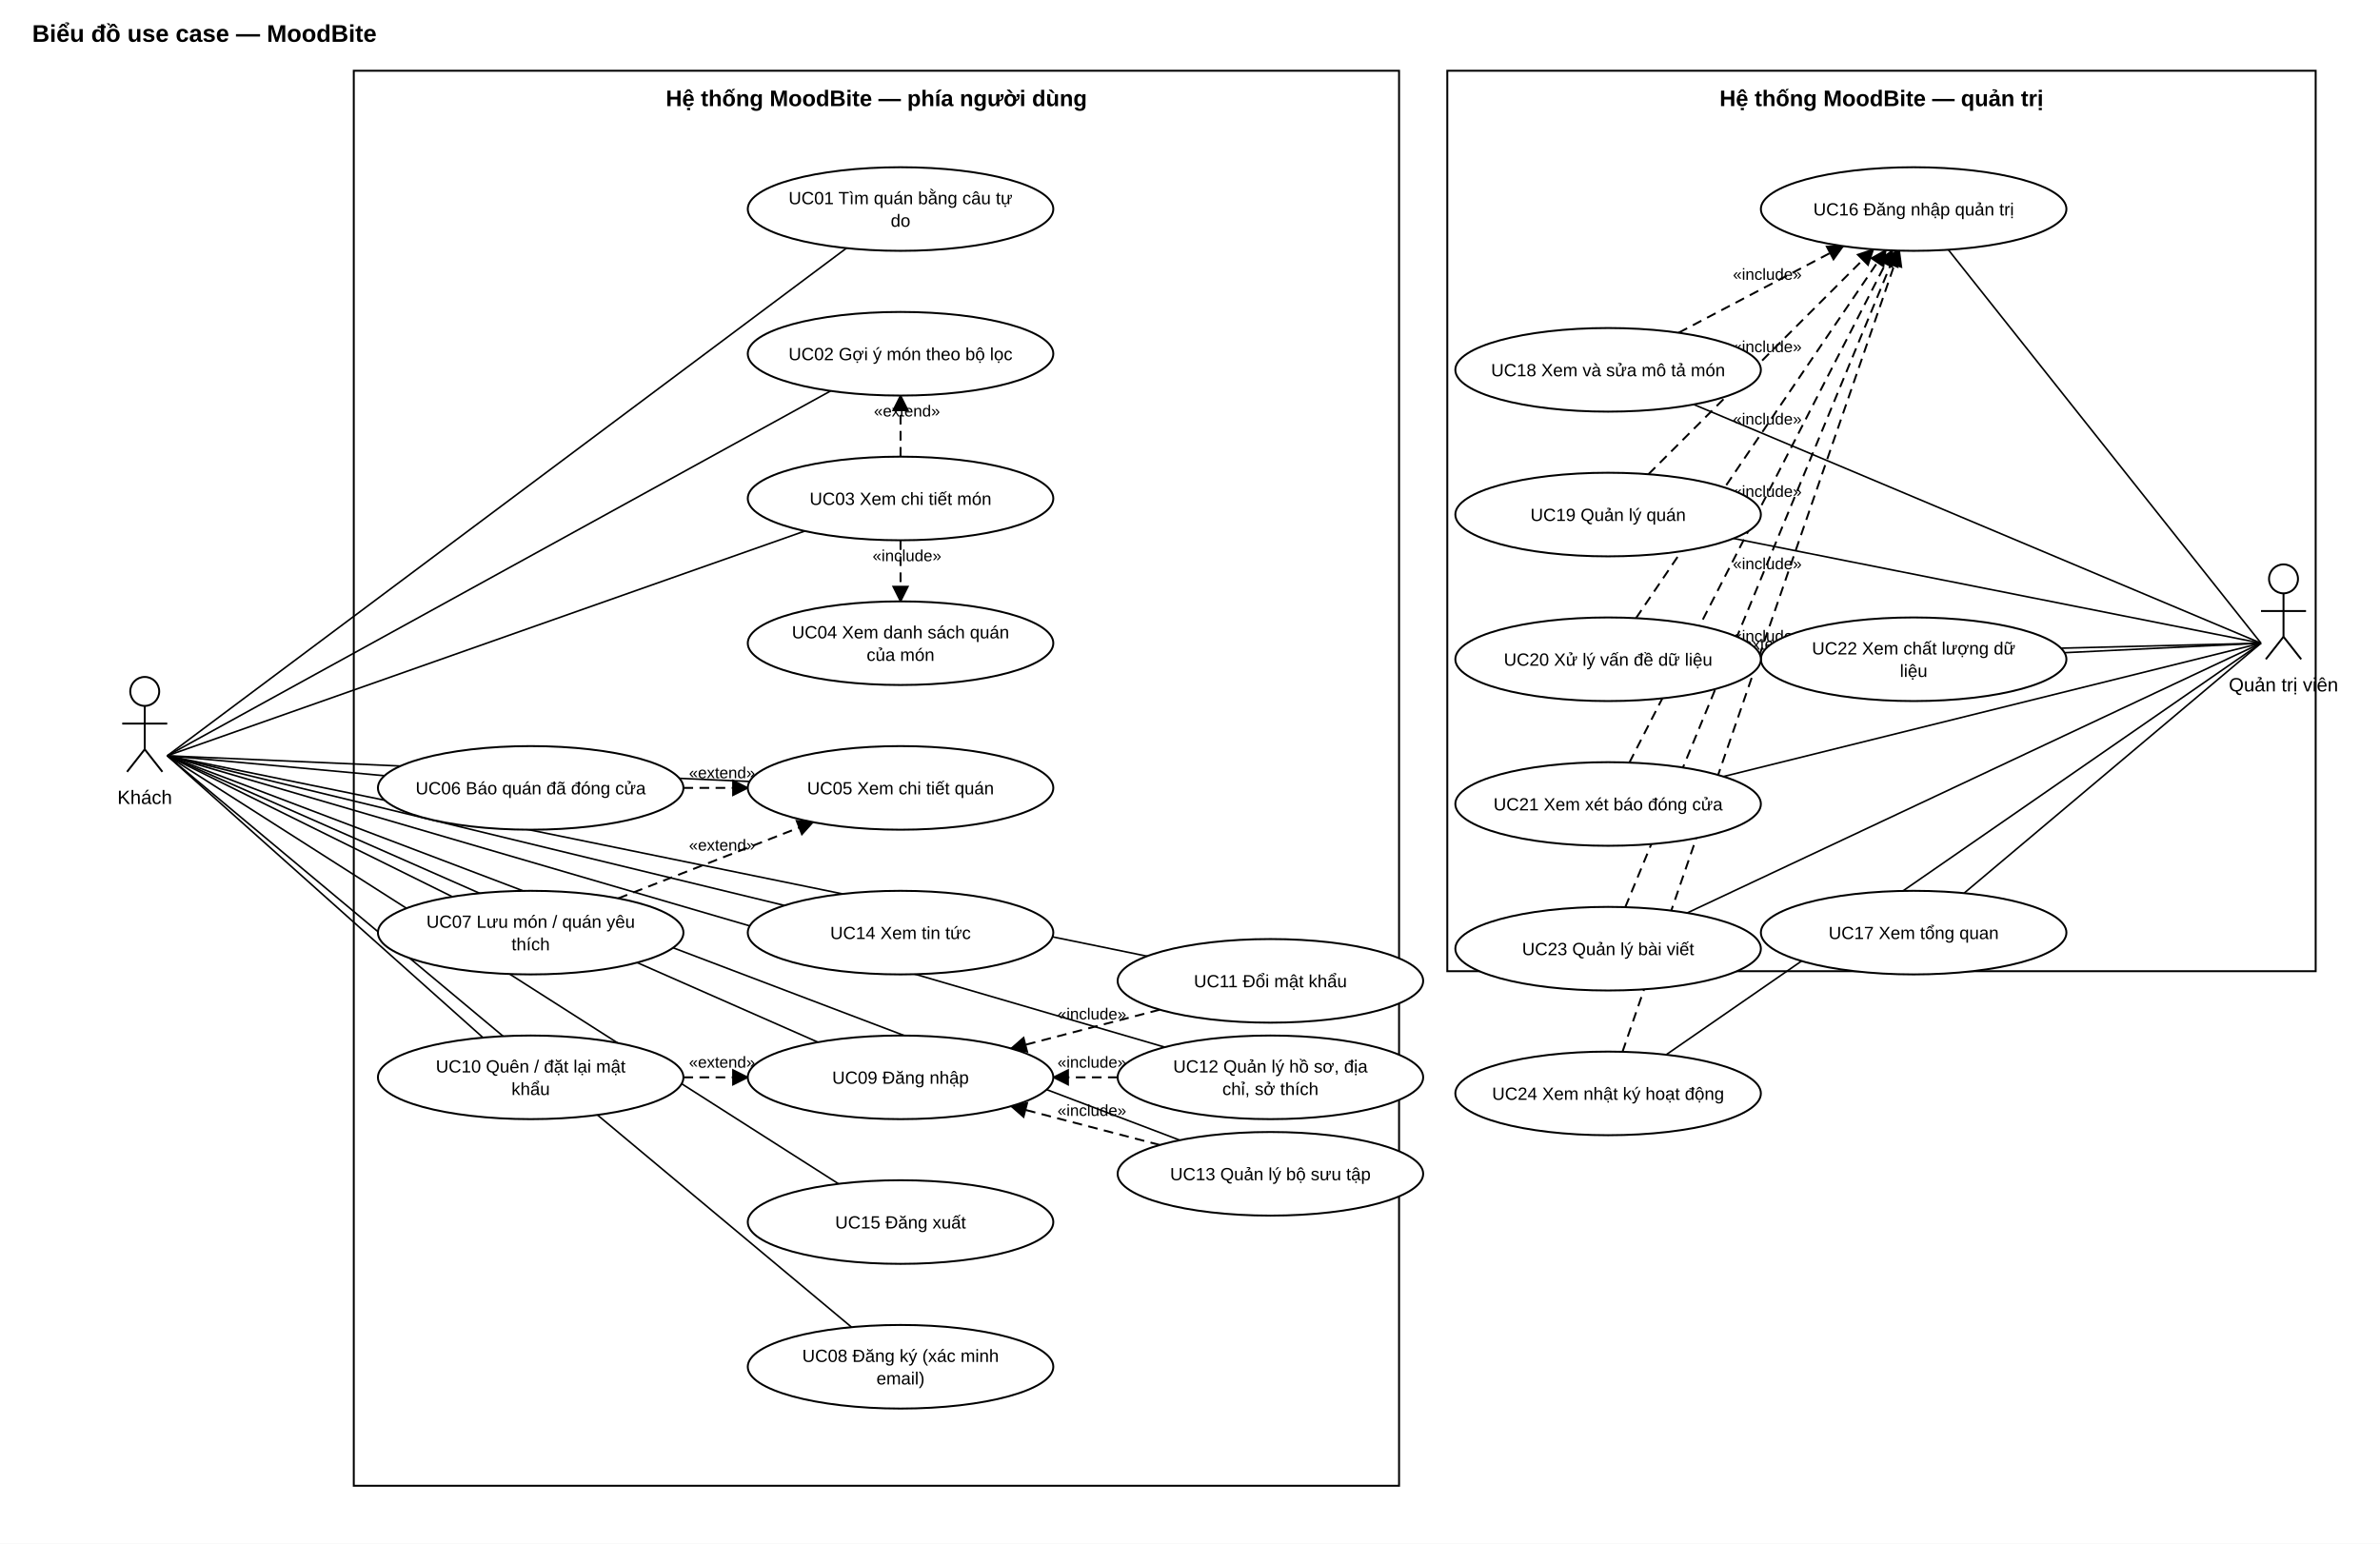
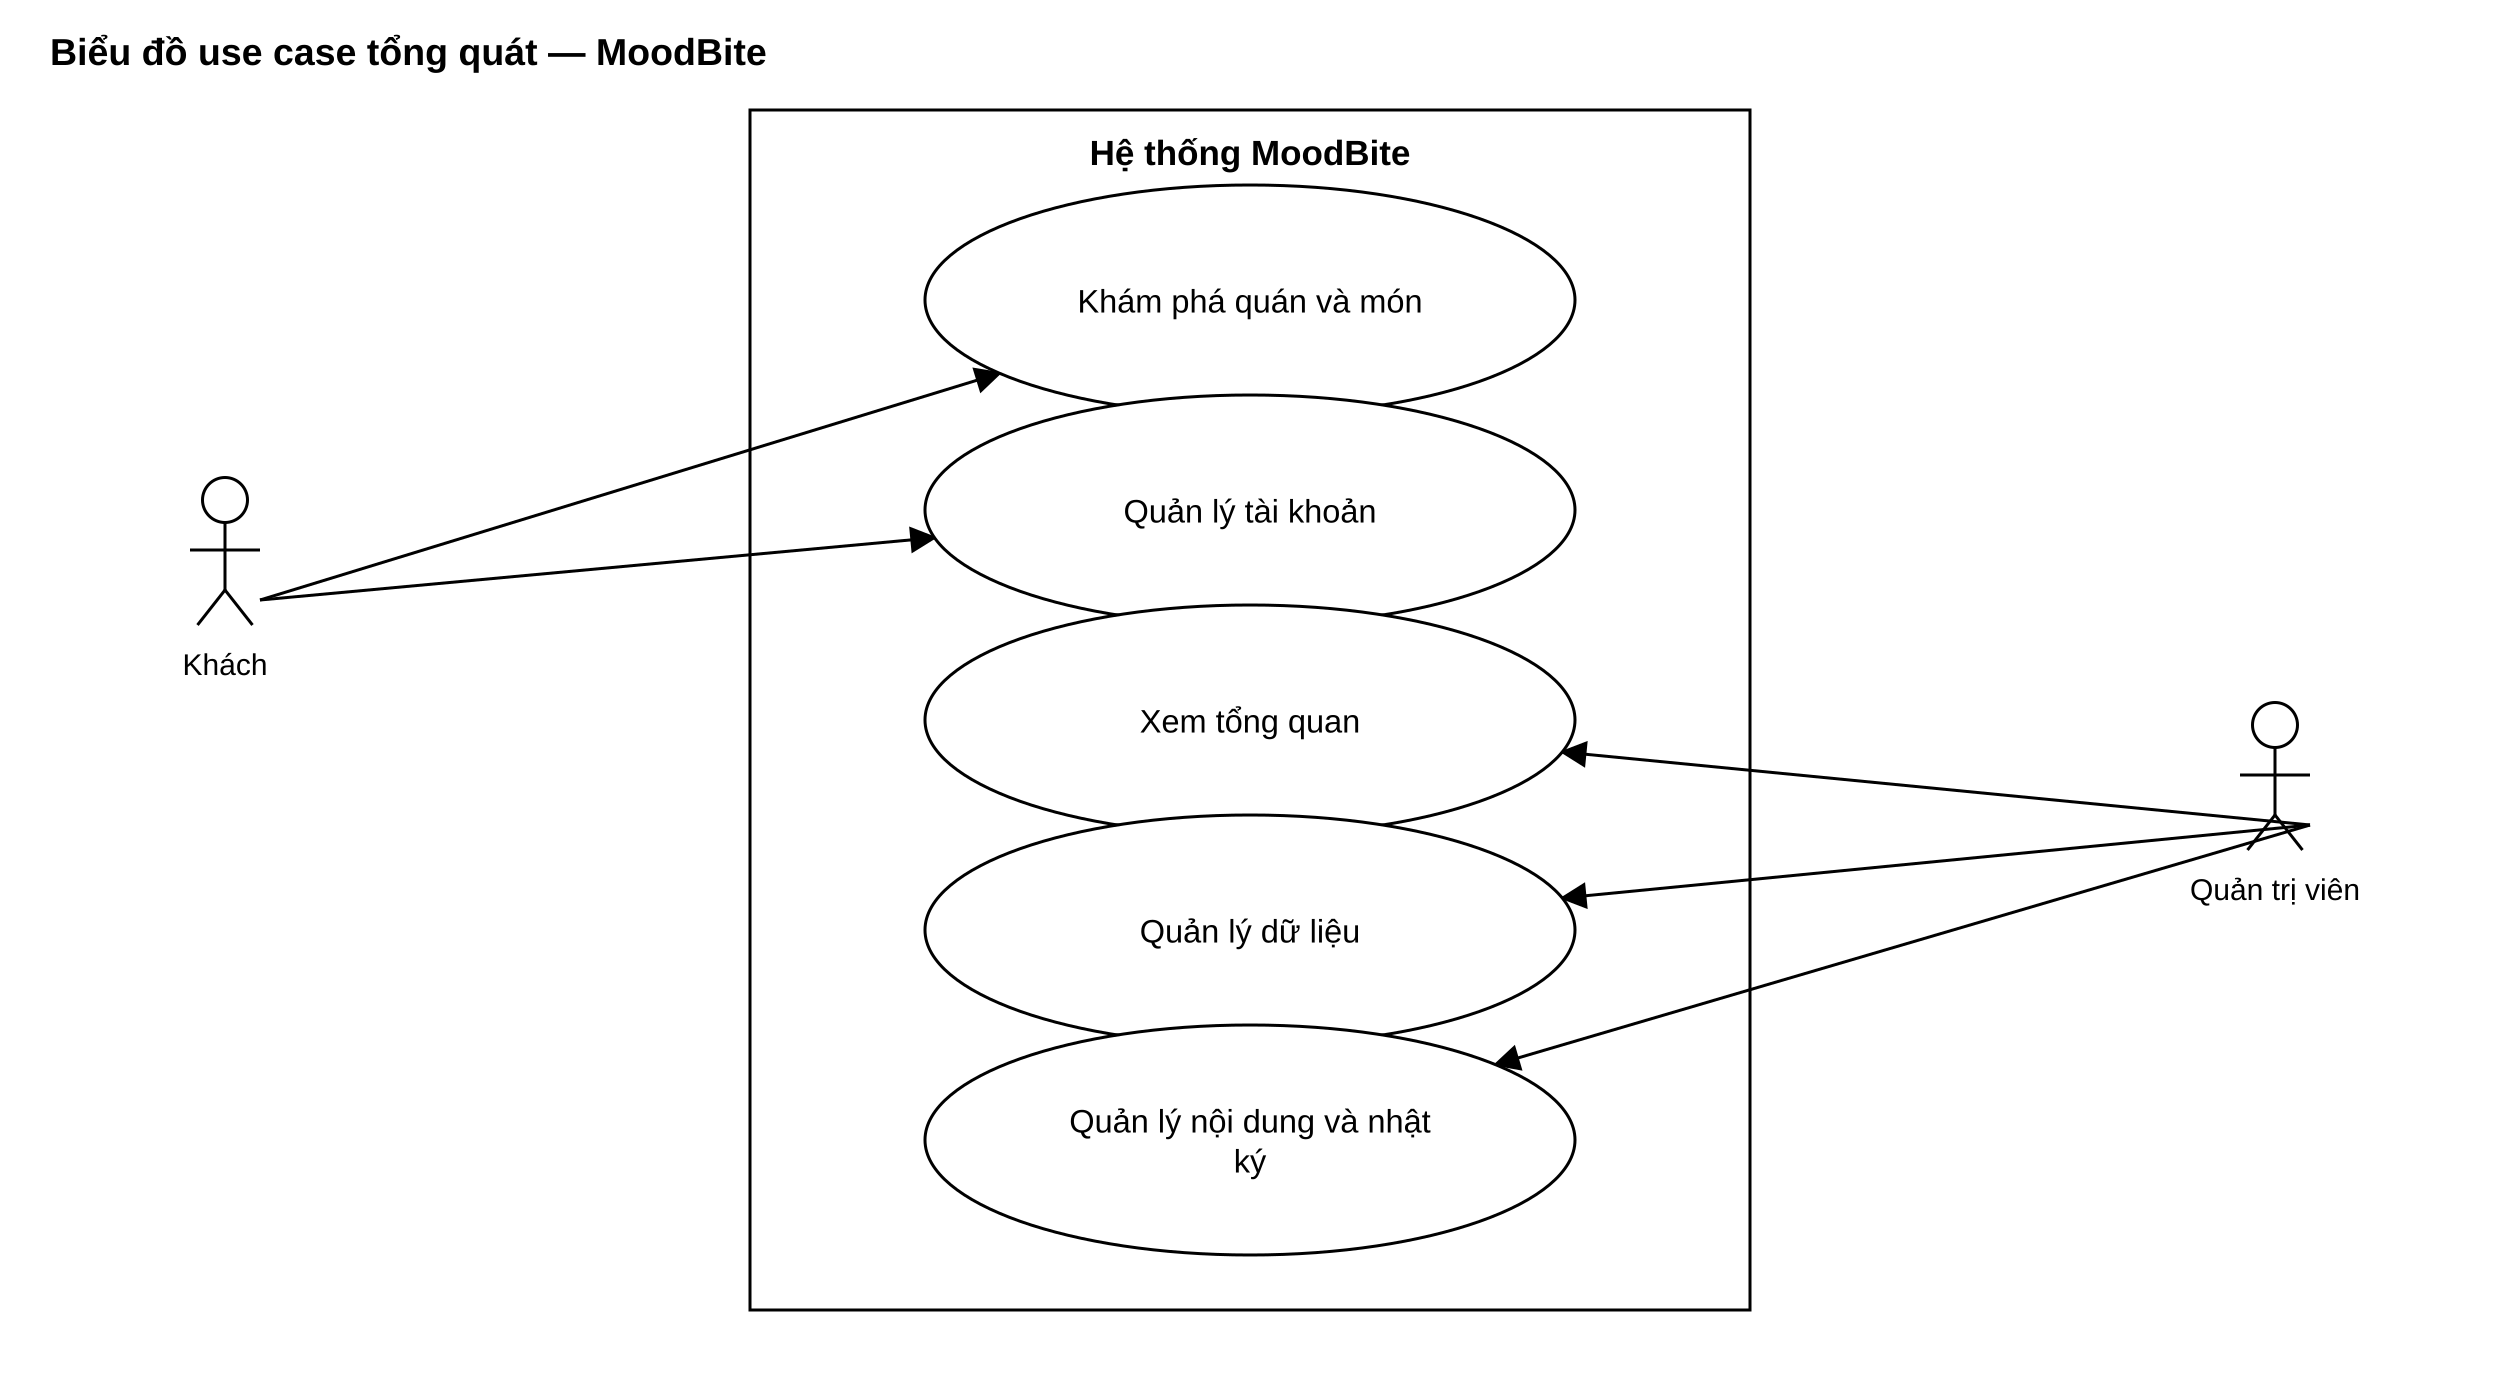
- <svg xmlns="http://www.w3.org/2000/svg" width="1480" height="960" viewBox="0 0 1480 960">
+ <svg xmlns="http://www.w3.org/2000/svg" width="1000" height="560" viewBox="0 0 1000 560">
  <defs>
    <marker id="dac" viewBox="0 0 10 10" refX="9" refY="5" markerWidth="9" markerHeight="9" orient="auto">
      <path d="M0,0 L10,5 L0,10 z" fill="#000" />
    </marker>
    <marker id="ho" viewBox="0 0 12 12" refX="11" refY="6" markerWidth="11" markerHeight="11" orient="auto">
      <path d="M1,1 L11,6 L1,11" fill="none" stroke="#000" stroke-width="1.2" />
    </marker>
  </defs>
  <rect width="100%" height="100%" fill="#fff" />
-   <text x="20" y="26" font-family="Arial, Helvetica, sans-serif" font-size="15" text-anchor="start" font-weight="bold" fill="#000">Biểu đồ use case — MoodBite</text>
-   <rect x="220" y="44" width="650" height="880" rx="0" fill="#fff" stroke="#000" stroke-width="1.2" />
-   <text x="545" y="66" font-family="Arial, Helvetica, sans-serif" font-size="14" text-anchor="middle" font-weight="bold" fill="#000">Hệ thống MoodBite — phía người dùng</text>
-   <rect x="900" y="44" width="540" height="560" rx="0" fill="#fff" stroke="#000" stroke-width="1.2" />
-   <text x="1170" y="66" font-family="Arial, Helvetica, sans-serif" font-size="14" text-anchor="middle" font-weight="bold" fill="#000">Hệ thống MoodBite — quản trị</text>
-   <line x1="560.0" y1="336.0" x2="560.0" y2="374.0" stroke="#000" stroke-width="1.2" stroke-dasharray="6 4" marker-end="url(#dac)" />
-   <text x="564.0" y="349.0" font-family="Arial, Helvetica, sans-serif" font-size="10" text-anchor="middle" font-weight="normal" fill="#000">«include»</text>
-   <line x1="560.0" y1="284.0" x2="560.0" y2="246.0" stroke="#000" stroke-width="1.2" stroke-dasharray="6 4" marker-end="url(#dac)" />
-   <text x="564.0" y="259.0" font-family="Arial, Helvetica, sans-serif" font-size="10" text-anchor="middle" font-weight="normal" fill="#000">«extend»</text>
-   <line x1="425.0" y1="490.0" x2="465.0" y2="490.0" stroke="#000" stroke-width="1.2" stroke-dasharray="6 4" marker-end="url(#dac)" />
-   <text x="449.0" y="484.0" font-family="Arial, Helvetica, sans-serif" font-size="10" text-anchor="middle" font-weight="normal" fill="#000">«extend»</text>
-   <line x1="384.448" y1="558.694" x2="505.552" y2="511.306" stroke="#000" stroke-width="1.2" stroke-dasharray="6 4" marker-end="url(#dac)" />
-   <text x="449.0" y="529.0" font-family="Arial, Helvetica, sans-serif" font-size="10" text-anchor="middle" font-weight="normal" fill="#000">«extend»</text>
-   <line x1="425.0" y1="670.0" x2="465.0" y2="670.0" stroke="#000" stroke-width="1.2" stroke-dasharray="6 4" marker-end="url(#dac)" />
-   <text x="449.0" y="664.0" font-family="Arial, Helvetica, sans-serif" font-size="10" text-anchor="middle" font-weight="normal" fill="#000">«extend»</text>
-   <line x1="1095.0" y1="410.0" x2="1095.0" y2="410.0" stroke="#000" stroke-width="1.2" stroke-dasharray="6 4" marker-end="url(#dac)" />
-   <text x="1099.0" y="404.0" font-family="Arial, Helvetica, sans-serif" font-size="10" text-anchor="middle" font-weight="normal" fill="#000">«extend»</text>
-   <line x1="721.234" y1="627.939" x2="628.766" y2="652.061" stroke="#000" stroke-width="1.2" stroke-dasharray="6 4" marker-end="url(#dac)" />
-   <text x="679.0" y="634.0" font-family="Arial, Helvetica, sans-serif" font-size="10" text-anchor="middle" font-weight="normal" fill="#000">«include»</text>
-   <line x1="695.0" y1="670.0" x2="655.0" y2="670.0" stroke="#000" stroke-width="1.2" stroke-dasharray="6 4" marker-end="url(#dac)" />
-   <text x="679.0" y="664.0" font-family="Arial, Helvetica, sans-serif" font-size="10" text-anchor="middle" font-weight="normal" fill="#000">«include»</text>
-   <line x1="721.234" y1="712.061" x2="628.766" y2="687.939" stroke="#000" stroke-width="1.2" stroke-dasharray="6 4" marker-end="url(#dac)" />
-   <text x="679.0" y="694.0" font-family="Arial, Helvetica, sans-serif" font-size="10" text-anchor="middle" font-weight="normal" fill="#000">«include»</text>
-   <line x1="1043.829" y1="206.932" x2="1146.171" y2="153.068" stroke="#000" stroke-width="1.2" stroke-dasharray="6 4" marker-end="url(#dac)" />
-   <text x="1099.0" y="174.0" font-family="Arial, Helvetica, sans-serif" font-size="10" text-anchor="middle" font-weight="normal" fill="#000">«include»</text>
-   <line x1="1025.078" y1="294.922" x2="1164.922" y2="155.078" stroke="#000" stroke-width="1.2" stroke-dasharray="6 4" marker-end="url(#dac)" />
-   <text x="1099.0" y="219.0" font-family="Arial, Helvetica, sans-serif" font-size="10" text-anchor="middle" font-weight="normal" fill="#000">«include»</text>
-   <line x1="1017.346" y1="384.437" x2="1172.654" y2="155.563" stroke="#000" stroke-width="1.2" stroke-dasharray="6 4" marker-end="url(#dac)" />
-   <text x="1099.0" y="264.0" font-family="Arial, Helvetica, sans-serif" font-size="10" text-anchor="middle" font-weight="normal" fill="#000">«include»</text>
-   <line x1="1013.221" y1="474.253" x2="1176.779" y2="155.747" stroke="#000" stroke-width="1.2" stroke-dasharray="6 4" marker-end="url(#dac)" />
-   <text x="1099.0" y="309.0" font-family="Arial, Helvetica, sans-serif" font-size="10" text-anchor="middle" font-weight="normal" fill="#000">«include»</text>
-   <line x1="1010.671" y1="564.165" x2="1179.329" y2="155.835" stroke="#000" stroke-width="1.2" stroke-dasharray="6 4" marker-end="url(#dac)" />
-   <text x="1099.0" y="354.0" font-family="Arial, Helvetica, sans-serif" font-size="10" text-anchor="middle" font-weight="normal" fill="#000">«include»</text>
-   <line x1="1008.942" y1="654.115" x2="1181.058" y2="155.885" stroke="#000" stroke-width="1.2" stroke-dasharray="6 4" marker-end="url(#dac)" />
-   <text x="1099.0" y="399.0" font-family="Arial, Helvetica, sans-serif" font-size="10" text-anchor="middle" font-weight="normal" fill="#000">«include»</text>
-   <line x1="104" y1="470" x2="526.384" y2="154.318" stroke="#000" stroke-width="1" />
-   <line x1="104" y1="470" x2="516.536" y2="243.119" stroke="#000" stroke-width="1" />
-   <line x1="104" y1="470" x2="500.476" y2="330.264" stroke="#000" stroke-width="1" />
-   <line x1="104" y1="470" x2="466.128" y2="486.005" stroke="#000" stroke-width="1" />
-   <line x1="104" y1="470" x2="239.12" y2="482.427" stroke="#000" stroke-width="1" />
-   <line x1="104" y1="470" x2="281.295" y2="557.677" stroke="#000" stroke-width="1" />
-   <line x1="104" y1="470" x2="529.54" y2="825.373" stroke="#000" stroke-width="1" />
-   <line x1="104" y1="470" x2="508.611" y2="648.132" stroke="#000" stroke-width="1" />
-   <line x1="104" y1="470" x2="300.358" y2="645.298" stroke="#000" stroke-width="1" />
-   <line x1="104" y1="470" x2="713.298" y2="594.66" stroke="#000" stroke-width="1" />
-   <line x1="104" y1="470" x2="724.285" y2="651.224" stroke="#000" stroke-width="1" />
-   <line x1="104" y1="470" x2="733.646" y2="709.069" stroke="#000" stroke-width="1" />
-   <line x1="104" y1="470" x2="487.8" y2="563.102" stroke="#000" stroke-width="1" />
-   <line x1="104" y1="470" x2="521.481" y2="736.233" stroke="#000" stroke-width="1" />
-   <line x1="1406" y1="400" x2="1211.57" y2="155.321" stroke="#000" stroke-width="1" />
-   <line x1="1406" y1="400" x2="1221.36" y2="555.457" stroke="#000" stroke-width="1" />
-   <line x1="1406" y1="400" x2="1053.213" y2="251.538" stroke="#000" stroke-width="1" />
-   <line x1="1406" y1="400" x2="1077.974" y2="334.852" stroke="#000" stroke-width="1" />
-   <line x1="1406" y1="400" x2="1094.643" y2="407.747" stroke="#000" stroke-width="1" />
-   <line x1="1406" y1="400" x2="1071.673" y2="482.935" stroke="#000" stroke-width="1" />
-   <line x1="1406" y1="400" x2="1283.823" y2="405.921" stroke="#000" stroke-width="1" />
-   <line x1="1406" y1="400" x2="1049.175" y2="567.754" stroke="#000" stroke-width="1" />
-   <line x1="1406" y1="400" x2="1036.078" y2="655.948" stroke="#000" stroke-width="1" />
-   <ellipse cx="560" cy="130" rx="95.0" ry="26.0" fill="#fff" stroke="#000" stroke-width="1.2" />
-   <text x="560" y="127" font-family="Arial, Helvetica, sans-serif" font-size="11" text-anchor="middle" font-weight="normal" fill="#000">UC01 Tìm quán bằng câu tự</text>
-   <text x="560" y="141" font-family="Arial, Helvetica, sans-serif" font-size="11" text-anchor="middle" font-weight="normal" fill="#000">do</text>
-   <ellipse cx="560" cy="220" rx="95.0" ry="26.0" fill="#fff" stroke="#000" stroke-width="1.2" />
-   <text x="560" y="224" font-family="Arial, Helvetica, sans-serif" font-size="11" text-anchor="middle" font-weight="normal" fill="#000">UC02 Gợi ý món theo bộ lọc</text>
-   <ellipse cx="560" cy="310" rx="95.0" ry="26.0" fill="#fff" stroke="#000" stroke-width="1.2" />
-   <text x="560" y="314" font-family="Arial, Helvetica, sans-serif" font-size="11" text-anchor="middle" font-weight="normal" fill="#000">UC03 Xem chi tiết món</text>
-   <ellipse cx="560" cy="400" rx="95.0" ry="26.0" fill="#fff" stroke="#000" stroke-width="1.2" />
-   <text x="560" y="397" font-family="Arial, Helvetica, sans-serif" font-size="11" text-anchor="middle" font-weight="normal" fill="#000">UC04 Xem danh sách quán</text>
-   <text x="560" y="411" font-family="Arial, Helvetica, sans-serif" font-size="11" text-anchor="middle" font-weight="normal" fill="#000">của món</text>
-   <ellipse cx="560" cy="490" rx="95.0" ry="26.0" fill="#fff" stroke="#000" stroke-width="1.2" />
-   <text x="560" y="494" font-family="Arial, Helvetica, sans-serif" font-size="11" text-anchor="middle" font-weight="normal" fill="#000">UC05 Xem chi tiết quán</text>
-   <ellipse cx="560" cy="580" rx="95.0" ry="26.0" fill="#fff" stroke="#000" stroke-width="1.2" />
-   <text x="560" y="584" font-family="Arial, Helvetica, sans-serif" font-size="11" text-anchor="middle" font-weight="normal" fill="#000">UC14 Xem tin tức</text>
-   <ellipse cx="560" cy="670" rx="95.0" ry="26.0" fill="#fff" stroke="#000" stroke-width="1.2" />
-   <text x="560" y="674" font-family="Arial, Helvetica, sans-serif" font-size="11" text-anchor="middle" font-weight="normal" fill="#000">UC09 Đăng nhập</text>
-   <ellipse cx="560" cy="760" rx="95.0" ry="26.0" fill="#fff" stroke="#000" stroke-width="1.2" />
-   <text x="560" y="764" font-family="Arial, Helvetica, sans-serif" font-size="11" text-anchor="middle" font-weight="normal" fill="#000">UC15 Đăng xuất</text>
-   <ellipse cx="560" cy="850" rx="95.0" ry="26.0" fill="#fff" stroke="#000" stroke-width="1.2" />
-   <text x="560" y="847" font-family="Arial, Helvetica, sans-serif" font-size="11" text-anchor="middle" font-weight="normal" fill="#000">UC08 Đăng ký (xác minh</text>
-   <text x="560" y="861" font-family="Arial, Helvetica, sans-serif" font-size="11" text-anchor="middle" font-weight="normal" fill="#000">email)</text>
-   <ellipse cx="330" cy="490" rx="95.0" ry="26.0" fill="#fff" stroke="#000" stroke-width="1.2" />
-   <text x="330" y="494" font-family="Arial, Helvetica, sans-serif" font-size="11" text-anchor="middle" font-weight="normal" fill="#000">UC06 Báo quán đã đóng cửa</text>
-   <ellipse cx="330" cy="580" rx="95.0" ry="26.0" fill="#fff" stroke="#000" stroke-width="1.2" />
-   <text x="330" y="577" font-family="Arial, Helvetica, sans-serif" font-size="11" text-anchor="middle" font-weight="normal" fill="#000">UC07 Lưu món / quán yêu</text>
-   <text x="330" y="591" font-family="Arial, Helvetica, sans-serif" font-size="11" text-anchor="middle" font-weight="normal" fill="#000">thích</text>
-   <ellipse cx="330" cy="670" rx="95.0" ry="26.0" fill="#fff" stroke="#000" stroke-width="1.2" />
-   <text x="330" y="667" font-family="Arial, Helvetica, sans-serif" font-size="11" text-anchor="middle" font-weight="normal" fill="#000">UC10 Quên / đặt lại mật</text>
-   <text x="330" y="681" font-family="Arial, Helvetica, sans-serif" font-size="11" text-anchor="middle" font-weight="normal" fill="#000">khẩu</text>
-   <ellipse cx="790" cy="610" rx="95.0" ry="26.0" fill="#fff" stroke="#000" stroke-width="1.2" />
-   <text x="790" y="614" font-family="Arial, Helvetica, sans-serif" font-size="11" text-anchor="middle" font-weight="normal" fill="#000">UC11 Đổi mật khẩu</text>
-   <ellipse cx="790" cy="670" rx="95.0" ry="26.0" fill="#fff" stroke="#000" stroke-width="1.2" />
-   <text x="790" y="667" font-family="Arial, Helvetica, sans-serif" font-size="11" text-anchor="middle" font-weight="normal" fill="#000">UC12 Quản lý hồ sơ, địa</text>
-   <text x="790" y="681" font-family="Arial, Helvetica, sans-serif" font-size="11" text-anchor="middle" font-weight="normal" fill="#000">chỉ, sở thích</text>
-   <ellipse cx="790" cy="730" rx="95.0" ry="26.0" fill="#fff" stroke="#000" stroke-width="1.2" />
-   <text x="790" y="734" font-family="Arial, Helvetica, sans-serif" font-size="11" text-anchor="middle" font-weight="normal" fill="#000">UC13 Quản lý bộ sưu tập</text>
-   <ellipse cx="1190" cy="130" rx="95.0" ry="26.0" fill="#fff" stroke="#000" stroke-width="1.2" />
-   <text x="1190" y="134" font-family="Arial, Helvetica, sans-serif" font-size="11" text-anchor="middle" font-weight="normal" fill="#000">UC16 Đăng nhập quản trị</text>
-   <ellipse cx="1190" cy="580" rx="95.0" ry="26.0" fill="#fff" stroke="#000" stroke-width="1.2" />
-   <text x="1190" y="584" font-family="Arial, Helvetica, sans-serif" font-size="11" text-anchor="middle" font-weight="normal" fill="#000">UC17 Xem tổng quan</text>
-   <ellipse cx="1190" cy="410" rx="95.0" ry="26.0" fill="#fff" stroke="#000" stroke-width="1.2" />
-   <text x="1190" y="407" font-family="Arial, Helvetica, sans-serif" font-size="11" text-anchor="middle" font-weight="normal" fill="#000">UC22 Xem chất lượng dữ</text>
-   <text x="1190" y="421" font-family="Arial, Helvetica, sans-serif" font-size="11" text-anchor="middle" font-weight="normal" fill="#000">liệu</text>
-   <ellipse cx="1000" cy="230" rx="95.0" ry="26.0" fill="#fff" stroke="#000" stroke-width="1.2" />
-   <text x="1000" y="234" font-family="Arial, Helvetica, sans-serif" font-size="11" text-anchor="middle" font-weight="normal" fill="#000">UC18 Xem và sửa mô tả món</text>
-   <ellipse cx="1000" cy="320" rx="95.0" ry="26.0" fill="#fff" stroke="#000" stroke-width="1.2" />
-   <text x="1000" y="324" font-family="Arial, Helvetica, sans-serif" font-size="11" text-anchor="middle" font-weight="normal" fill="#000">UC19 Quản lý quán</text>
-   <ellipse cx="1000" cy="410" rx="95.0" ry="26.0" fill="#fff" stroke="#000" stroke-width="1.2" />
-   <text x="1000" y="414" font-family="Arial, Helvetica, sans-serif" font-size="11" text-anchor="middle" font-weight="normal" fill="#000">UC20 Xử lý vấn đề dữ liệu</text>
-   <ellipse cx="1000" cy="500" rx="95.0" ry="26.0" fill="#fff" stroke="#000" stroke-width="1.2" />
-   <text x="1000" y="504" font-family="Arial, Helvetica, sans-serif" font-size="11" text-anchor="middle" font-weight="normal" fill="#000">UC21 Xem xét báo đóng cửa</text>
-   <ellipse cx="1000" cy="590" rx="95.0" ry="26.0" fill="#fff" stroke="#000" stroke-width="1.2" />
-   <text x="1000" y="594" font-family="Arial, Helvetica, sans-serif" font-size="11" text-anchor="middle" font-weight="normal" fill="#000">UC23 Quản lý bài viết</text>
-   <ellipse cx="1000" cy="680" rx="95.0" ry="26.0" fill="#fff" stroke="#000" stroke-width="1.2" />
-   <text x="1000" y="684" font-family="Arial, Helvetica, sans-serif" font-size="11" text-anchor="middle" font-weight="normal" fill="#000">UC24 Xem nhật ký hoạt động</text>
-   <circle cx="90" cy="430" r="9" fill="#fff" stroke="#000" stroke-width="1.2" />
-   <line x1="90" y1="439" x2="90" y2="466" stroke="#000" stroke-width="1.2" />
-   <line x1="76" y1="450" x2="104" y2="450" stroke="#000" stroke-width="1.2" />
-   <line x1="90" y1="466" x2="79" y2="480" stroke="#000" stroke-width="1.2" />
-   <line x1="90" y1="466" x2="101" y2="480" stroke="#000" stroke-width="1.2" />
-   <text x="90" y="500" font-family="Arial, Helvetica, sans-serif" font-size="12" text-anchor="middle" font-weight="normal" fill="#000">Khách</text>
-   <circle cx="1420" cy="360" r="9" fill="#fff" stroke="#000" stroke-width="1.2" />
-   <line x1="1420" y1="369" x2="1420" y2="396" stroke="#000" stroke-width="1.2" />
-   <line x1="1406" y1="380" x2="1434" y2="380" stroke="#000" stroke-width="1.2" />
-   <line x1="1420" y1="396" x2="1409" y2="410" stroke="#000" stroke-width="1.2" />
-   <line x1="1420" y1="396" x2="1431" y2="410" stroke="#000" stroke-width="1.2" />
-   <text x="1420" y="430" font-family="Arial, Helvetica, sans-serif" font-size="12" text-anchor="middle" font-weight="normal" fill="#000">Quản trị viên</text>
+   <text x="20" y="26" font-family="Arial, Helvetica, sans-serif" font-size="15" text-anchor="start" font-weight="bold" fill="#000">Biểu đồ use case tổng quát — MoodBite</text>
+   <rect x="300" y="44" width="400" height="480" rx="0" fill="#fff" stroke="#000" stroke-width="1.2" />
+   <text x="500.0" y="66" font-family="Arial, Helvetica, sans-serif" font-size="14" text-anchor="middle" font-weight="bold" fill="#000">Hệ thống MoodBite</text>
+   <line x1="104" y1="240" x2="399.827" y2="149.319" stroke="#000" stroke-width="1.2" marker-end="url(#dac)" />
+   <line x1="104" y1="240" x2="373.827" y2="215.079" stroke="#000" stroke-width="1.2" marker-end="url(#dac)" />
+   <line x1="924" y1="330" x2="624.872" y2="300.792" stroke="#000" stroke-width="1.2" marker-end="url(#dac)" />
+   <line x1="924" y1="330" x2="624.872" y2="359.208" stroke="#000" stroke-width="1.2" marker-end="url(#dac)" />
+   <line x1="924" y1="330" x2="598.15" y2="425.837" stroke="#000" stroke-width="1.2" marker-end="url(#dac)" />
+   <ellipse cx="500.0" cy="120" rx="130" ry="46" fill="#fff" stroke="#000" stroke-width="1.2" />
+   <text x="500.0" y="125" font-family="Arial, Helvetica, sans-serif" font-size="13" text-anchor="middle" font-weight="normal" fill="#000">Khám phá quán và món</text>
+   <ellipse cx="500.0" cy="204" rx="130" ry="46" fill="#fff" stroke="#000" stroke-width="1.2" />
+   <text x="500.0" y="209" font-family="Arial, Helvetica, sans-serif" font-size="13" text-anchor="middle" font-weight="normal" fill="#000">Quản lý tài khoản</text>
+   <ellipse cx="500.0" cy="288" rx="130" ry="46" fill="#fff" stroke="#000" stroke-width="1.2" />
+   <text x="500.0" y="293" font-family="Arial, Helvetica, sans-serif" font-size="13" text-anchor="middle" font-weight="normal" fill="#000">Xem tổng quan</text>
+   <ellipse cx="500.0" cy="372" rx="130" ry="46" fill="#fff" stroke="#000" stroke-width="1.2" />
+   <text x="500.0" y="377" font-family="Arial, Helvetica, sans-serif" font-size="13" text-anchor="middle" font-weight="normal" fill="#000">Quản lý dữ liệu</text>
+   <ellipse cx="500.0" cy="456" rx="130" ry="46" fill="#fff" stroke="#000" stroke-width="1.2" />
+   <text x="500.0" y="453" font-family="Arial, Helvetica, sans-serif" font-size="13" text-anchor="middle" font-weight="normal" fill="#000">Quản lý nội dung và nhật</text>
+   <text x="500.0" y="469" font-family="Arial, Helvetica, sans-serif" font-size="13" text-anchor="middle" font-weight="normal" fill="#000">ký</text>
+   <circle cx="90" cy="200" r="9" fill="#fff" stroke="#000" stroke-width="1.2" />
+   <line x1="90" y1="209" x2="90" y2="236" stroke="#000" stroke-width="1.2" />
+   <line x1="76" y1="220" x2="104" y2="220" stroke="#000" stroke-width="1.2" />
+   <line x1="90" y1="236" x2="79" y2="250" stroke="#000" stroke-width="1.2" />
+   <line x1="90" y1="236" x2="101" y2="250" stroke="#000" stroke-width="1.2" />
+   <text x="90" y="270" font-family="Arial, Helvetica, sans-serif" font-size="12" text-anchor="middle" font-weight="normal" fill="#000">Khách</text>
+   <circle cx="910" cy="290" r="9" fill="#fff" stroke="#000" stroke-width="1.2" />
+   <line x1="910" y1="299" x2="910" y2="326" stroke="#000" stroke-width="1.2" />
+   <line x1="896" y1="310" x2="924" y2="310" stroke="#000" stroke-width="1.2" />
+   <line x1="910" y1="326" x2="899" y2="340" stroke="#000" stroke-width="1.2" />
+   <line x1="910" y1="326" x2="921" y2="340" stroke="#000" stroke-width="1.2" />
+   <text x="910" y="360" font-family="Arial, Helvetica, sans-serif" font-size="12" text-anchor="middle" font-weight="normal" fill="#000">Quản trị viên</text>
</svg>
